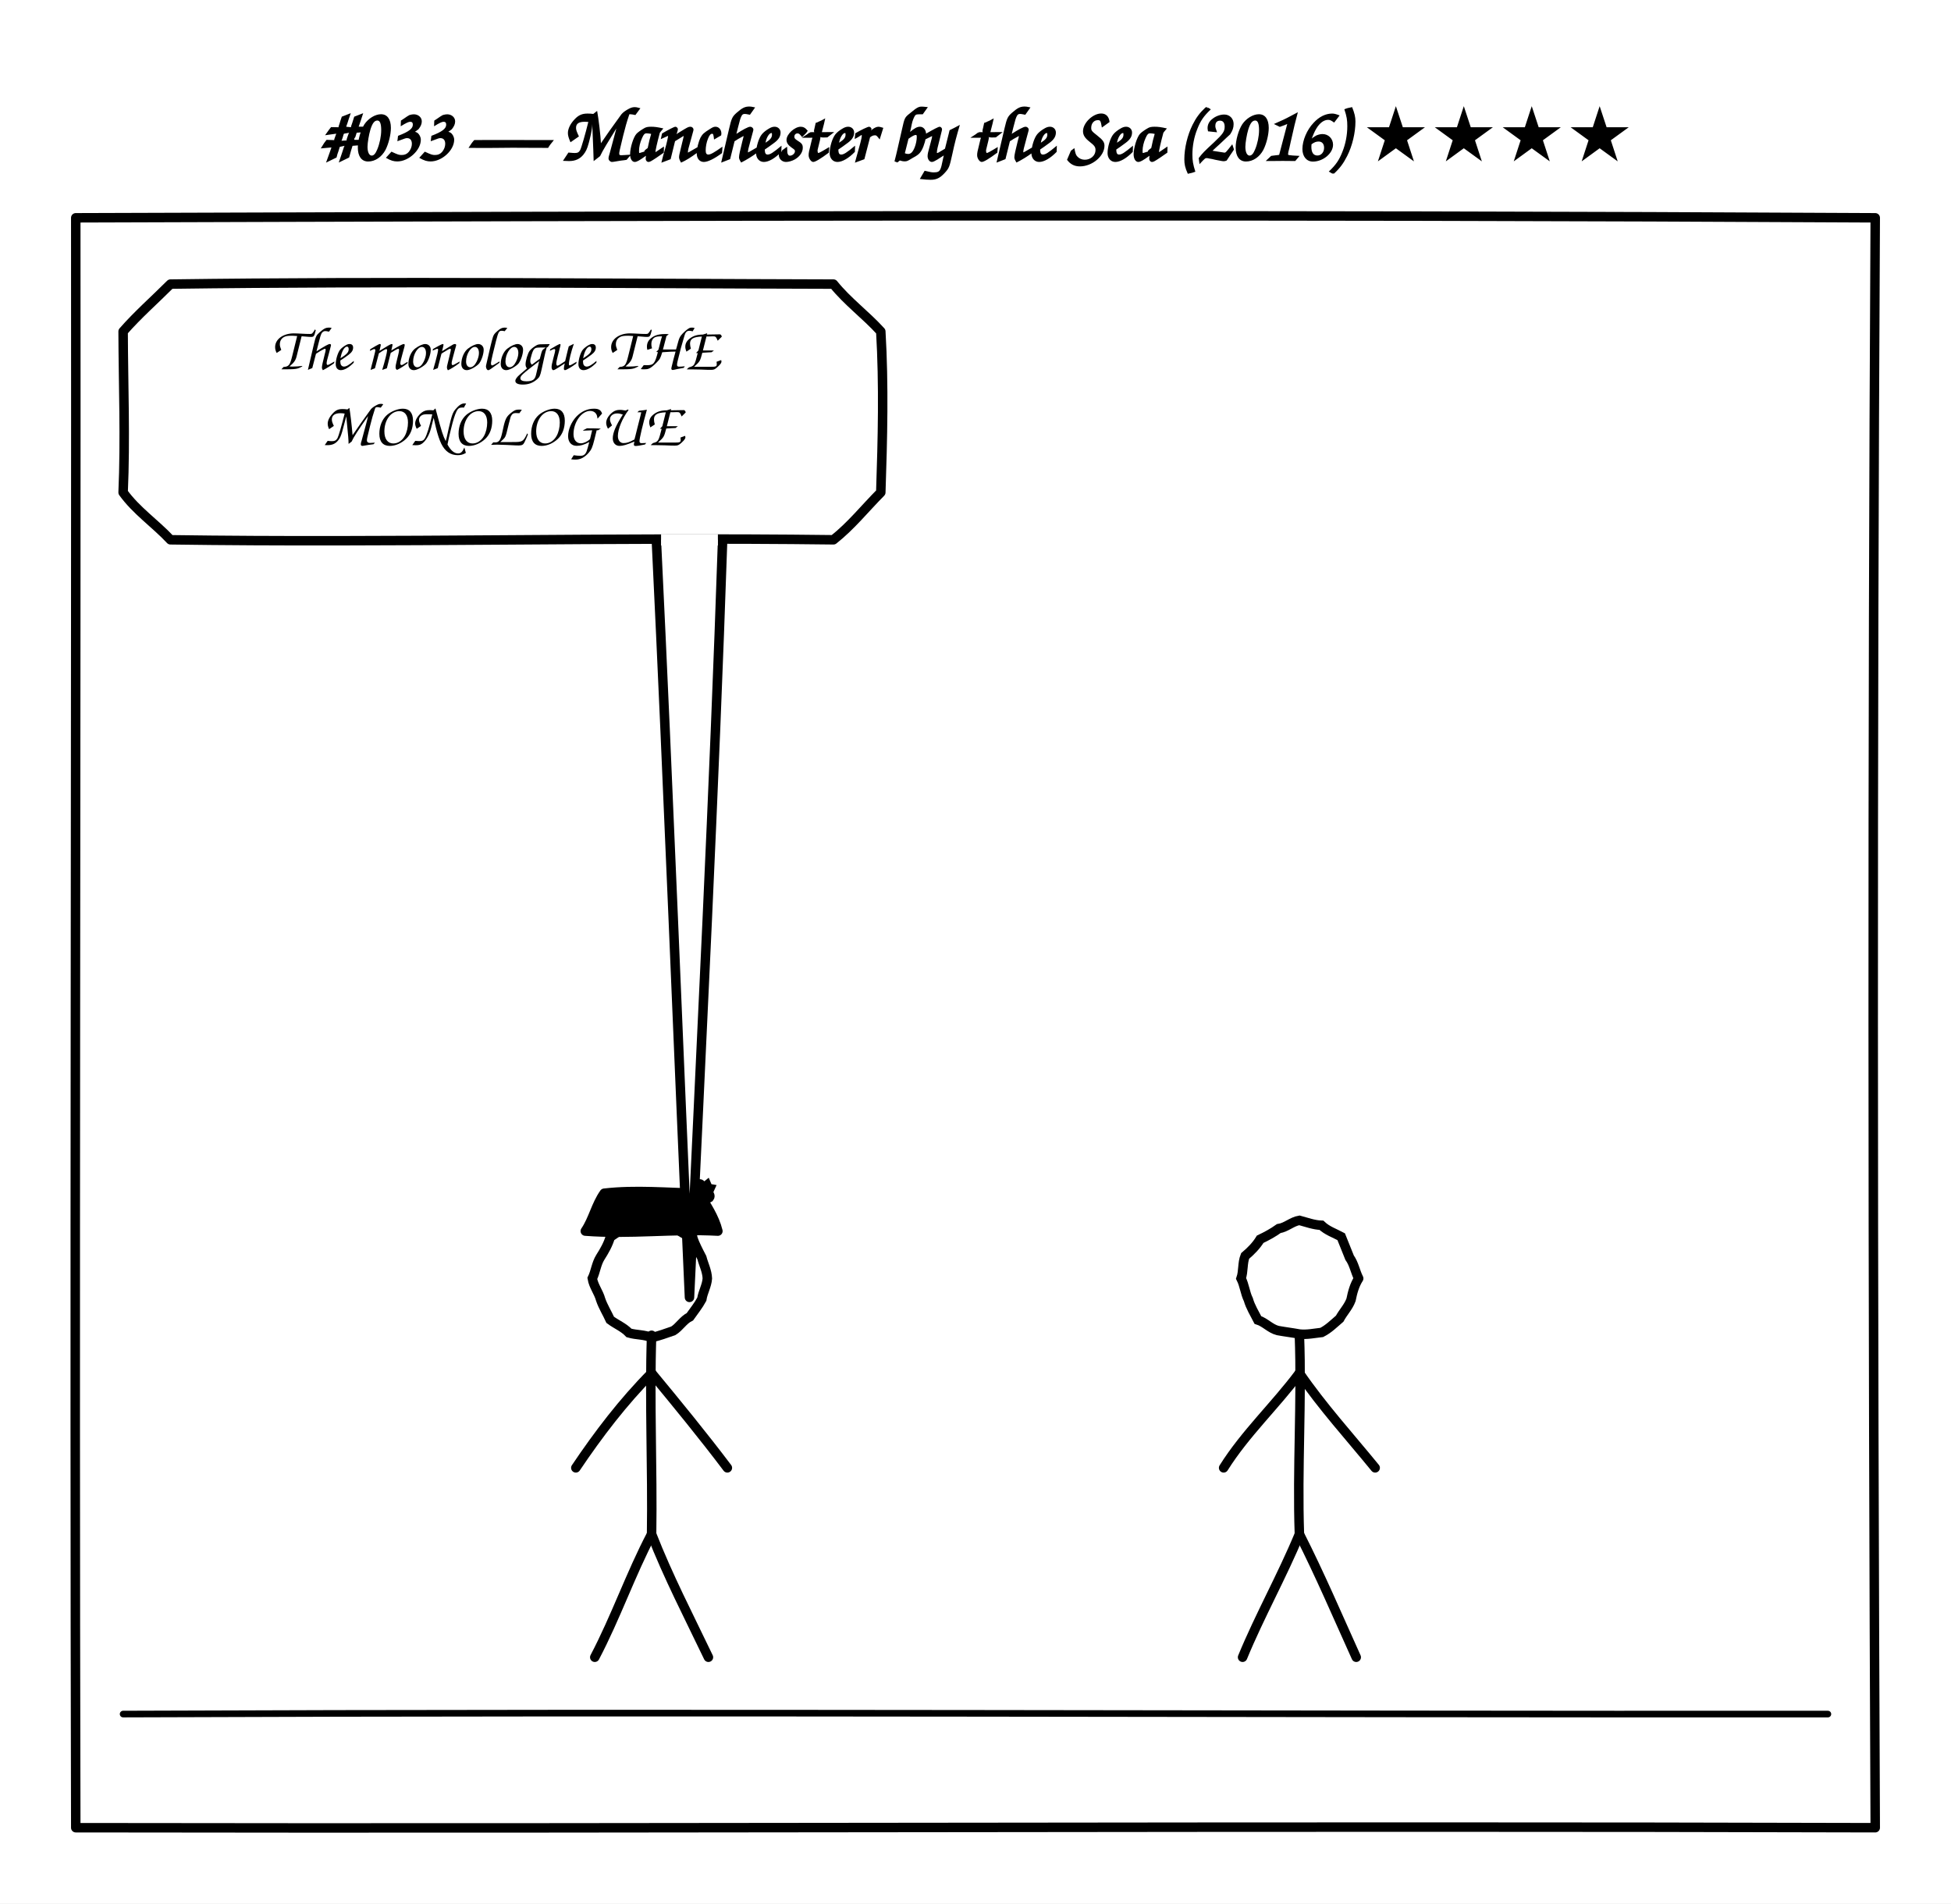
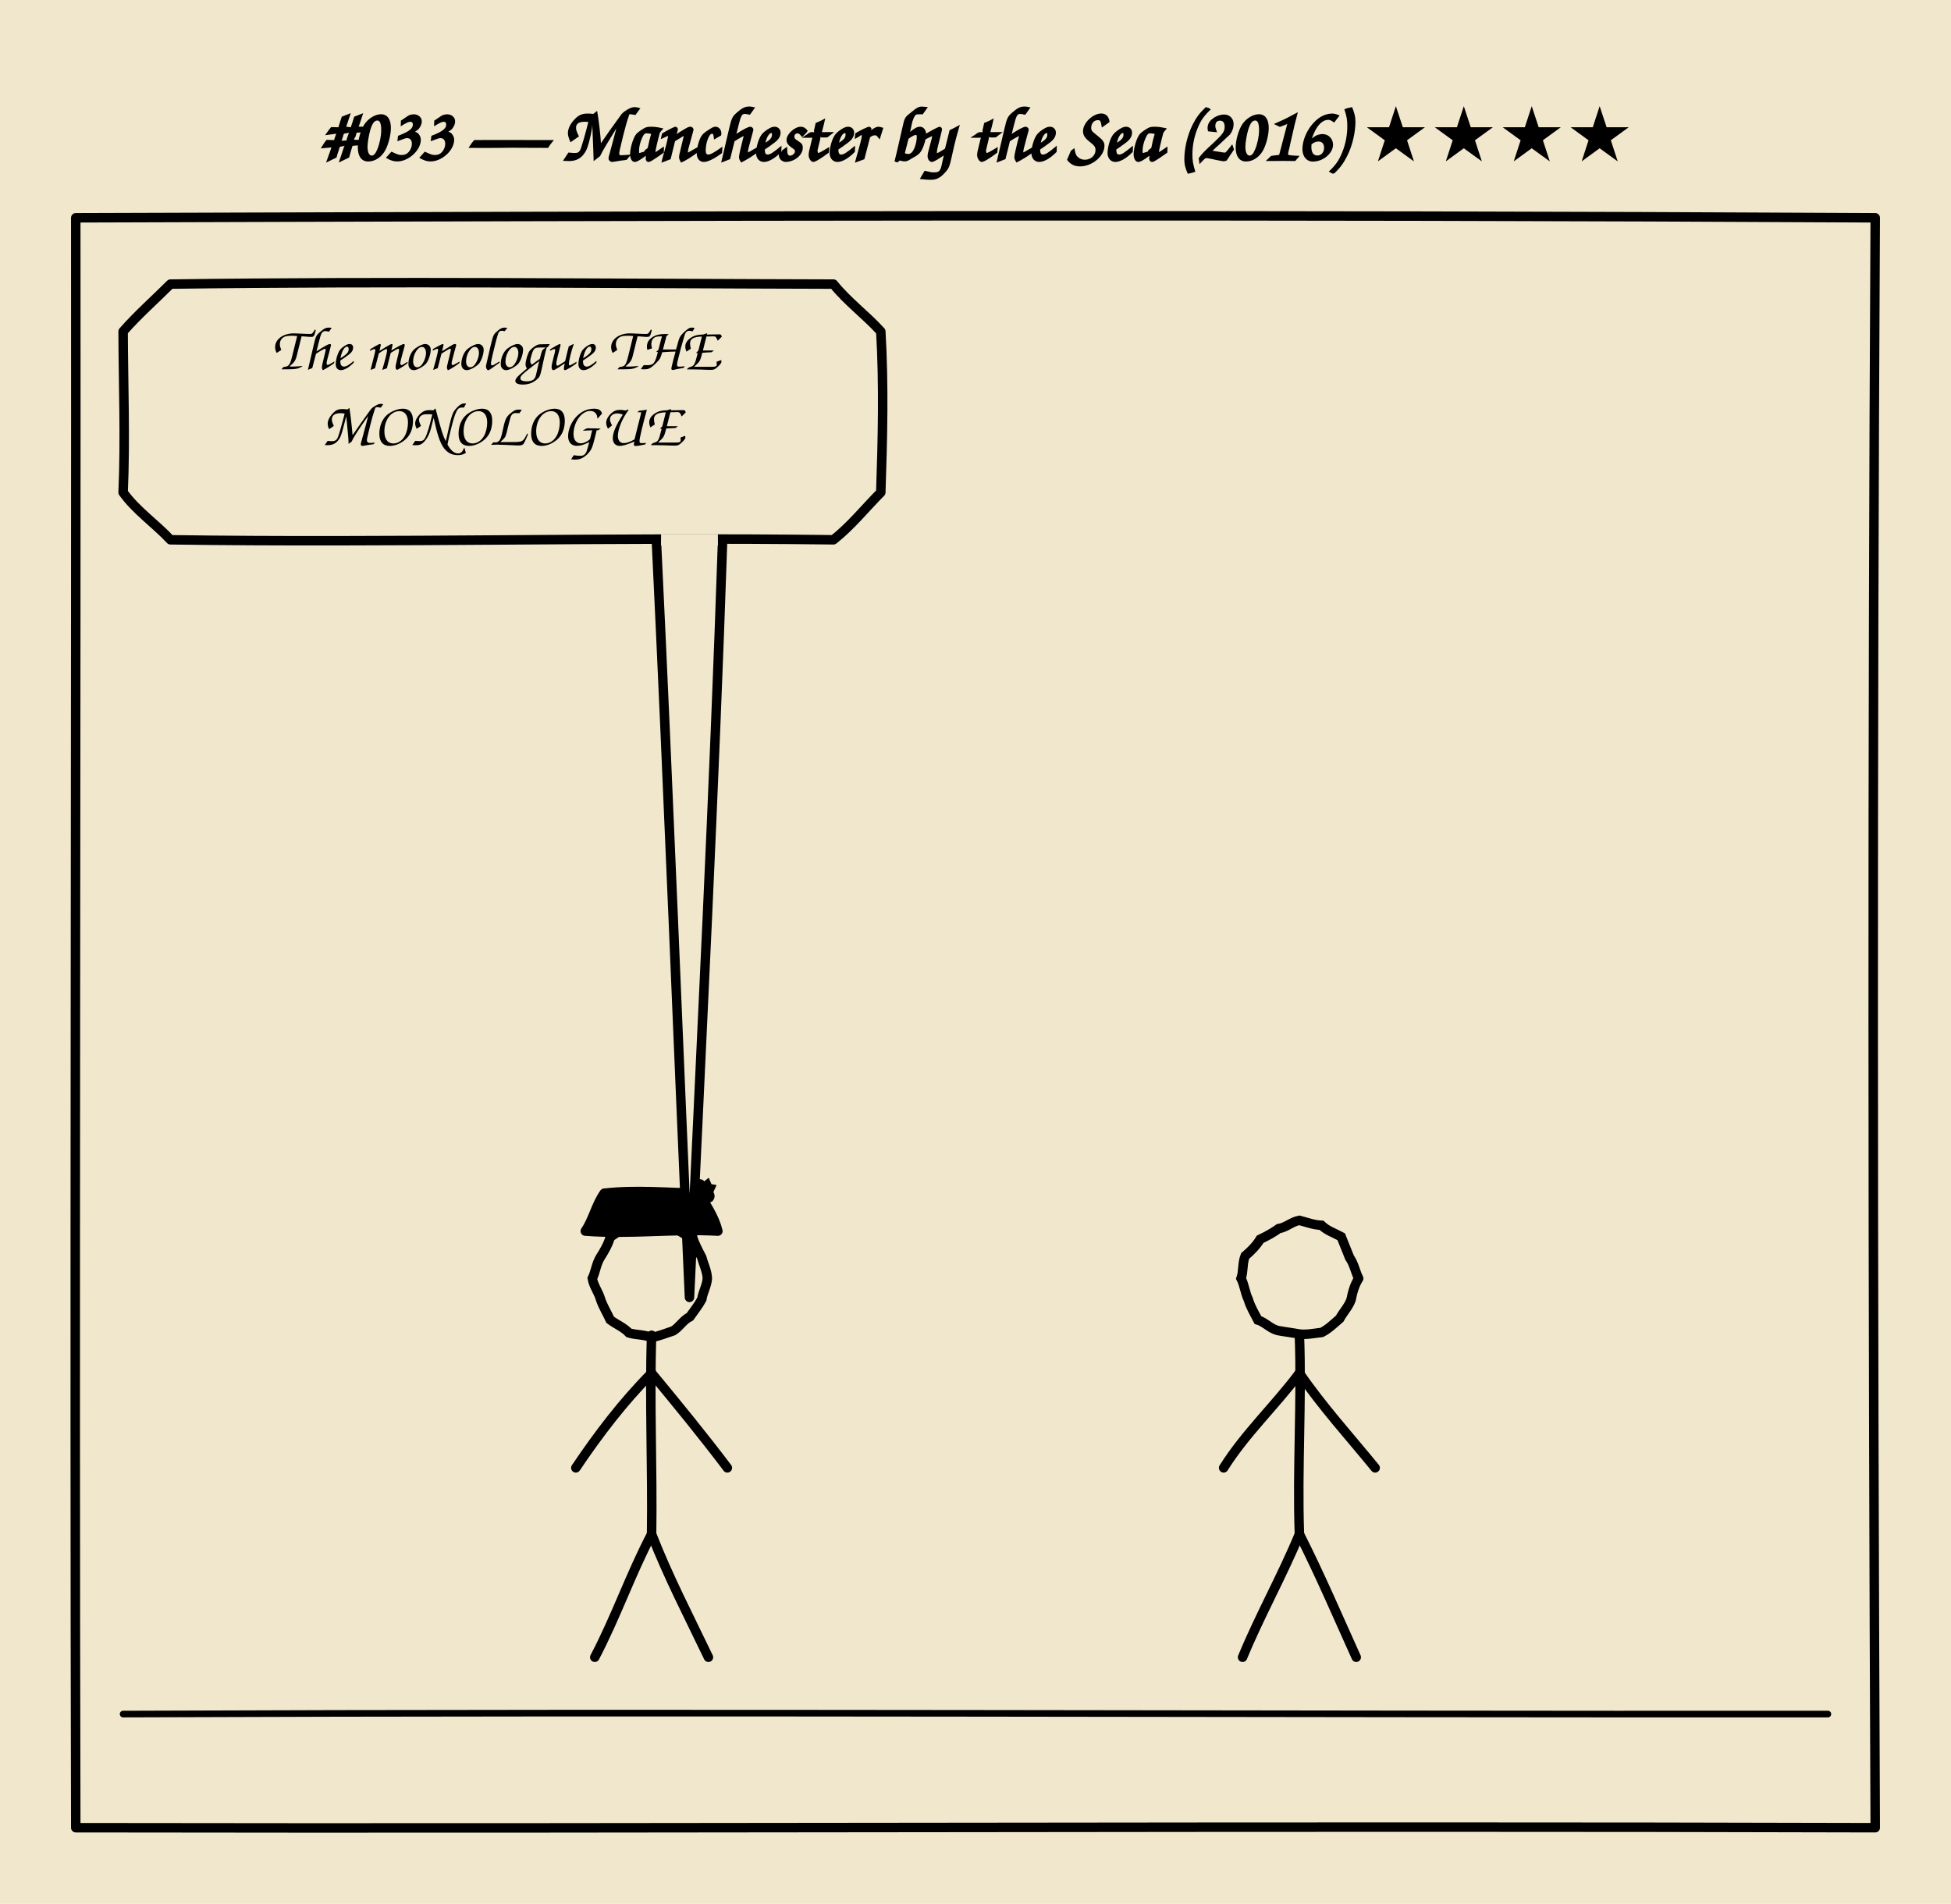
<svg xmlns="http://www.w3.org/2000/svg" viewBox="0 0 412 402" width="412" height="402" role="img" aria-label="#033 — Manchester by the Sea (2016)">
-   <rect width="100%" height="100%" fill="white" />
+   <rect width="100%" height="100%" fill="#f1e7cc" />
  <text x="206.0" y="34" text-anchor="middle" font-family="Comic Neue, Comic Sans MS, cursive" font-size="16" font-weight="700" fill="black">#033 — Manchester by the Sea (2016) ★★★★</text>
  <g class="panel">
    <path d="M 16.00 46.00 C 142.67 45.58, 269.33 45.30, 396.00 46.00 C 395.38 159.33, 395.48 272.67, 396.00 386.00 C 269.33 385.62, 142.67 386.22, 16.00 386.00 C 15.71 272.67, 16.09 159.33, 16.00 46.00" fill="none" stroke="black" stroke-width="2.0" stroke-linecap="round" stroke-linejoin="round" />
    <path d="M 26.00 362.00 C 146.00 361.51, 266.00 362.08, 386.00 362.00" fill="none" stroke="black" stroke-width="1.4" stroke-linecap="round" />
    <path d="M 149.37 270.00 C 149.27 271.54, 148.43 272.88, 148.20 274.39 C 147.49 275.71, 146.55 276.87, 145.69 278.09 C 144.27 278.78, 143.50 280.25, 142.18 281.06 C 140.67 281.60, 139.16 282.12, 137.60 282.51 C 136.09 281.82, 134.40 281.97, 132.83 281.51 C 131.70 280.31, 130.15 279.71, 128.86 278.74 C 128.21 277.30, 127.35 275.96, 126.84 274.46 C 126.42 272.90, 125.34 271.61, 125.08 270.00 C 125.78 268.56, 125.91 266.90, 126.78 265.52 C 127.63 264.18, 128.42 262.81, 128.87 261.27 C 130.19 260.33, 131.58 259.50, 132.81 258.43 C 134.41 258.28, 136.00 258.43, 137.60 258.47 C 139.15 258.33, 140.61 258.90, 142.12 259.09 C 143.42 259.97, 144.73 260.86, 146.24 261.36 C 146.76 262.84, 147.49 264.22, 148.21 265.61 C 148.59 267.07, 149.32 268.45, 149.37 270.00" fill="none" stroke="black" stroke-width="2.0" stroke-linecap="round" />
    <path d="M 123.60 260.00 C 132.93 260.73, 142.27 259.49, 151.60 260.00 C 150.87 257.03, 149.15 254.56, 147.60 252.00 C 140.93 251.90, 134.27 251.23, 127.60 252.00 C 125.85 254.46, 125.28 257.51, 123.60 260.00" fill="black" stroke="black" stroke-width="2.0" stroke-linecap="round" stroke-linejoin="round" />
    <path d="M 149.67 252.00 C 149.76 252.30, 150.07 252.56, 149.80 252.91 C 149.49 253.09, 149.19 253.26, 148.81 253.21 C 148.47 253.50, 148.54 253.90, 148.54 254.27 C 148.16 253.97, 147.89 254.26, 147.60 254.45 C 147.29 254.28, 146.87 254.23, 146.88 253.73 C 146.77 253.47, 146.32 253.69, 146.28 253.32 C 145.90 253.29, 145.61 252.98, 145.22 252.98 C 145.50 252.69, 145.56 252.26, 145.89 252.00 C 145.94 251.48, 145.75 251.13, 145.21 251.01 C 145.69 250.92, 145.67 250.51, 145.76 250.16 C 146.09 250.09, 146.42 250.01, 146.75 249.95 C 147.00 250.22, 147.27 250.38, 147.60 250.07 C 148.01 249.90, 148.02 250.34, 148.23 250.47 C 148.59 250.52, 148.95 250.59, 149.26 250.34 C 149.39 250.65, 149.53 250.97, 149.92 251.04 C 149.79 251.35, 149.43 251.60, 149.67 252.00" fill="black" stroke="black" stroke-width="2.0" stroke-linecap="round" />
    <path d="M 137.60 282.00 C 137.14 296.00, 137.81 310.00, 137.60 324.00" fill="none" stroke="black" stroke-width="2.0" stroke-linecap="round" />
    <path d="M 137.60 290.00 C 131.56 296.10, 126.38 302.89, 121.60 310.00" fill="none" stroke="black" stroke-width="2.0" stroke-linecap="round" />
    <path d="M 137.60 290.00 C 143.04 296.58, 148.45 303.18, 153.60 310.00" fill="none" stroke="black" stroke-width="2.0" stroke-linecap="round" />
    <path d="M 137.60 324.00 C 133.16 332.46, 130.05 341.54, 125.60 350.00" fill="none" stroke="black" stroke-width="2.0" stroke-linecap="round" />
    <path d="M 137.60 324.00 C 141.07 332.91, 145.48 341.39, 149.60 350.00" fill="none" stroke="black" stroke-width="2.0" stroke-linecap="round" />
    <path d="M 286.92 270.00 C 286.03 271.38, 285.62 272.93, 285.30 274.52 C 284.76 276.00, 283.64 277.13, 282.90 278.50 C 281.69 279.53, 280.57 280.67, 279.12 281.40 C 277.55 281.57, 276.00 281.92, 274.40 281.74 C 272.89 281.46, 271.36 281.28, 269.84 281.00 C 268.25 280.60, 267.17 279.26, 265.63 278.77 C 264.91 277.36, 264.06 276.01, 263.62 274.47 C 262.92 273.04, 262.80 271.42, 262.08 270.00 C 262.61 268.46, 262.33 266.78, 262.94 265.25 C 264.16 264.22, 265.28 263.09, 266.12 261.72 C 267.49 261.07, 268.81 260.35, 270.04 259.47 C 271.63 259.23, 272.82 257.99, 274.40 257.73 C 275.94 258.14, 277.44 258.71, 279.05 258.77 C 280.25 259.91, 281.80 260.42, 283.22 261.18 C 283.81 262.66, 284.40 264.13, 285.00 265.61 C 285.95 266.94, 286.19 268.57, 286.92 270.00" fill="none" stroke="black" stroke-width="2.0" stroke-linecap="round" />
    <path d="M 274.40 282.00 C 274.92 296.00, 273.92 310.00, 274.40 324.00" fill="none" stroke="black" stroke-width="2.0" stroke-linecap="round" />
    <path d="M 274.40 290.00 C 269.29 296.85, 262.97 302.72, 258.40 310.00" fill="none" stroke="black" stroke-width="2.0" stroke-linecap="round" />
    <path d="M 274.40 290.00 C 279.24 297.06, 285.00 303.38, 290.40 310.00" fill="none" stroke="black" stroke-width="2.0" stroke-linecap="round" />
    <path d="M 274.40 324.00 C 270.75 332.83, 266.04 341.17, 262.40 350.00" fill="none" stroke="black" stroke-width="2.0" stroke-linecap="round" />
    <path d="M 274.40 324.00 C 278.72 332.52, 282.47 341.30, 286.40 350.00" fill="none" stroke="black" stroke-width="2.0" stroke-linecap="round" />
-     <path d="M 36.00 60.00 C 82.67 59.37, 129.33 59.89, 176.00 60.00 C 178.97 63.70, 182.83 66.50, 186.00 70.00 C 186.67 81.33, 186.38 92.67, 186.00 104.00 C 182.68 107.34, 179.73 111.06, 176.00 114.00 C 129.33 113.42, 82.67 114.67, 36.00 114.00 C 32.78 110.55, 28.79 107.88, 26.00 104.00 C 26.50 92.67, 26.04 81.33, 26.00 70.00 C 29.11 66.45, 32.67 63.33, 36.00 60.00" fill="white" stroke="black" stroke-width="2.0" stroke-linecap="round" stroke-linejoin="round" />
-     <path d="M 138.60 114.00 C 141.19 167.32, 143.20 220.67, 145.60 274.00 C 148.10 220.67, 150.80 167.36, 152.60 114.00" fill="white" stroke="black" stroke-width="2.0" stroke-linecap="round" stroke-linejoin="round" />
-     <line x1="139.6" y1="114" x2="151.6" y2="114" stroke="white" stroke-width="2.4" />
+     <path d="M 36.00 60.00 C 82.67 59.37, 129.33 59.89, 176.00 60.00 C 178.97 63.70, 182.83 66.50, 186.00 70.00 C 186.67 81.33, 186.38 92.67, 186.00 104.00 C 182.68 107.34, 179.73 111.06, 176.00 114.00 C 129.33 113.42, 82.67 114.67, 36.00 114.00 C 32.78 110.55, 28.79 107.88, 26.00 104.00 C 26.50 92.67, 26.04 81.33, 26.00 70.00 C 29.11 66.45, 32.67 63.33, 36.00 60.00" fill="#f1e7cc" stroke="black" stroke-width="2.0" stroke-linecap="round" stroke-linejoin="round" />
+     <path d="M 138.60 114.00 C 141.19 167.32, 143.20 220.67, 145.60 274.00 C 148.10 220.67, 150.80 167.36, 152.60 114.00" fill="#f1e7cc" stroke="black" stroke-width="2.0" stroke-linecap="round" stroke-linejoin="round" />
+     <line x1="139.6" y1="114" x2="151.6" y2="114" stroke="#f1e7cc" stroke-width="2.4" />
    <text x="106.0" y="78.0" text-anchor="middle" font-family="Comic Neue, Comic Sans MS, cursive" font-size="13" fill="black">
      <tspan x="106.0" dy="0">The monologue THE</tspan>
      <tspan x="106.0" dy="16">MONOLOGUE</tspan>
    </text>
  </g>
</svg>
